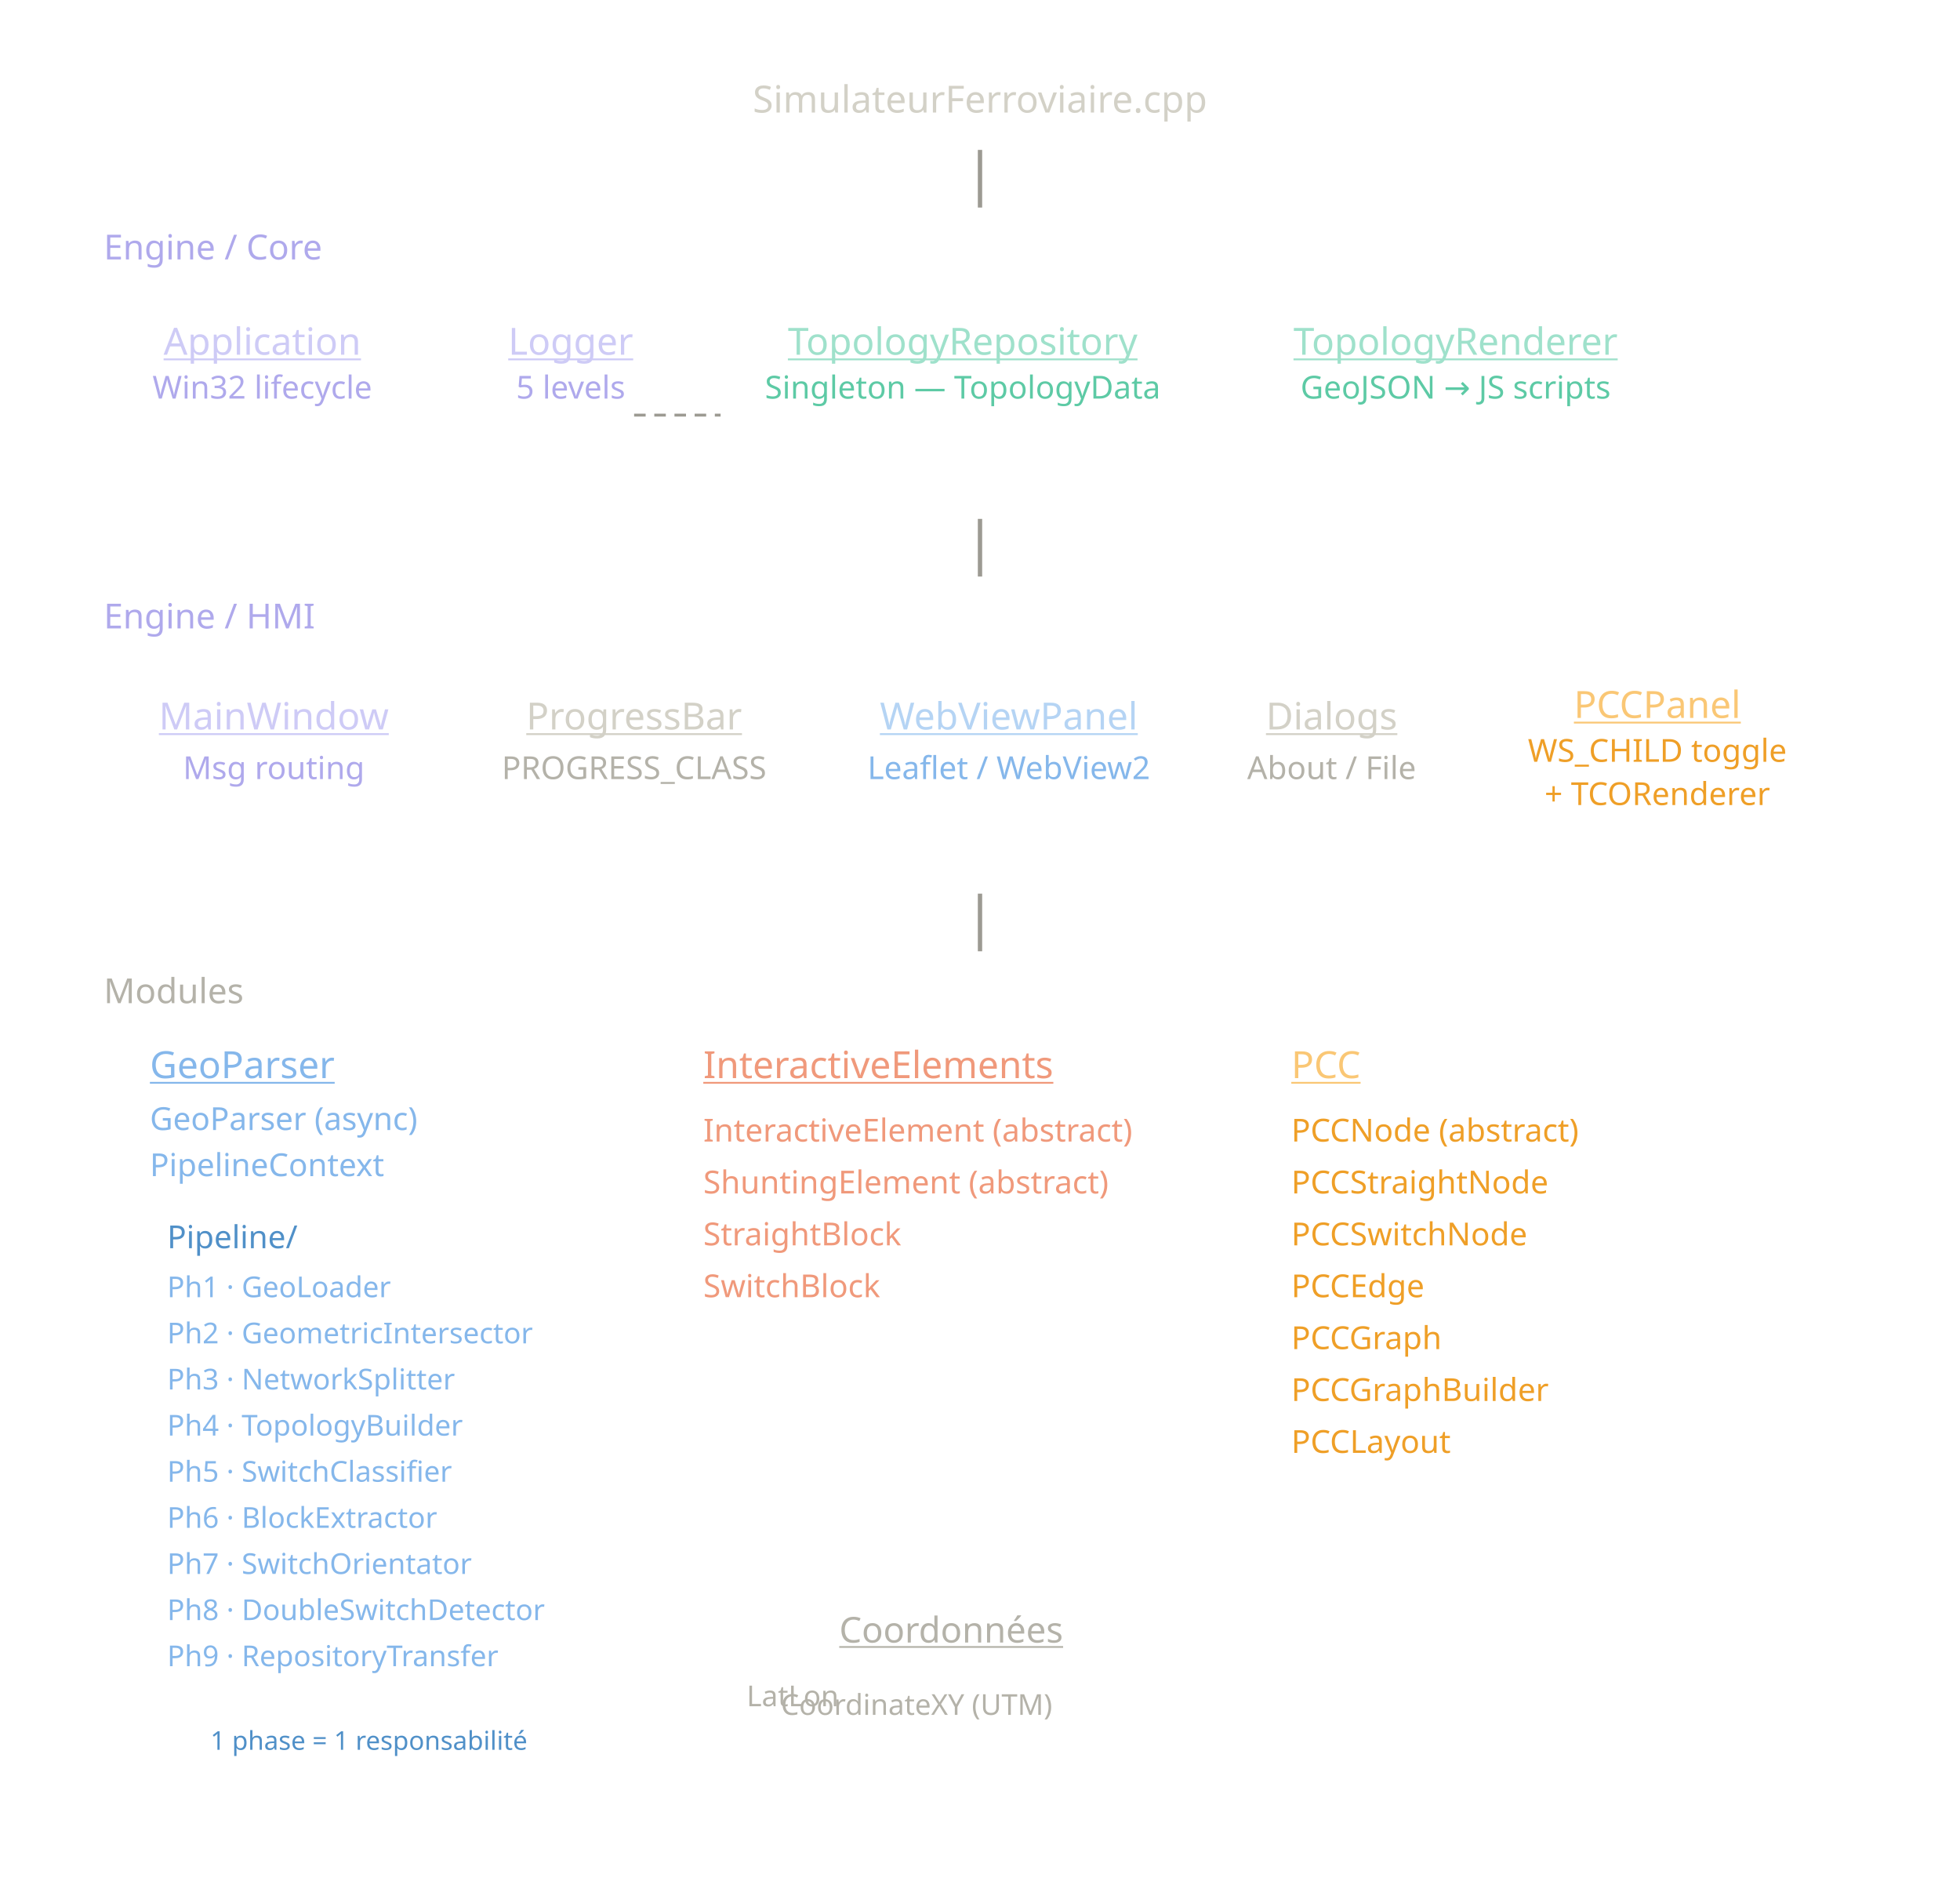
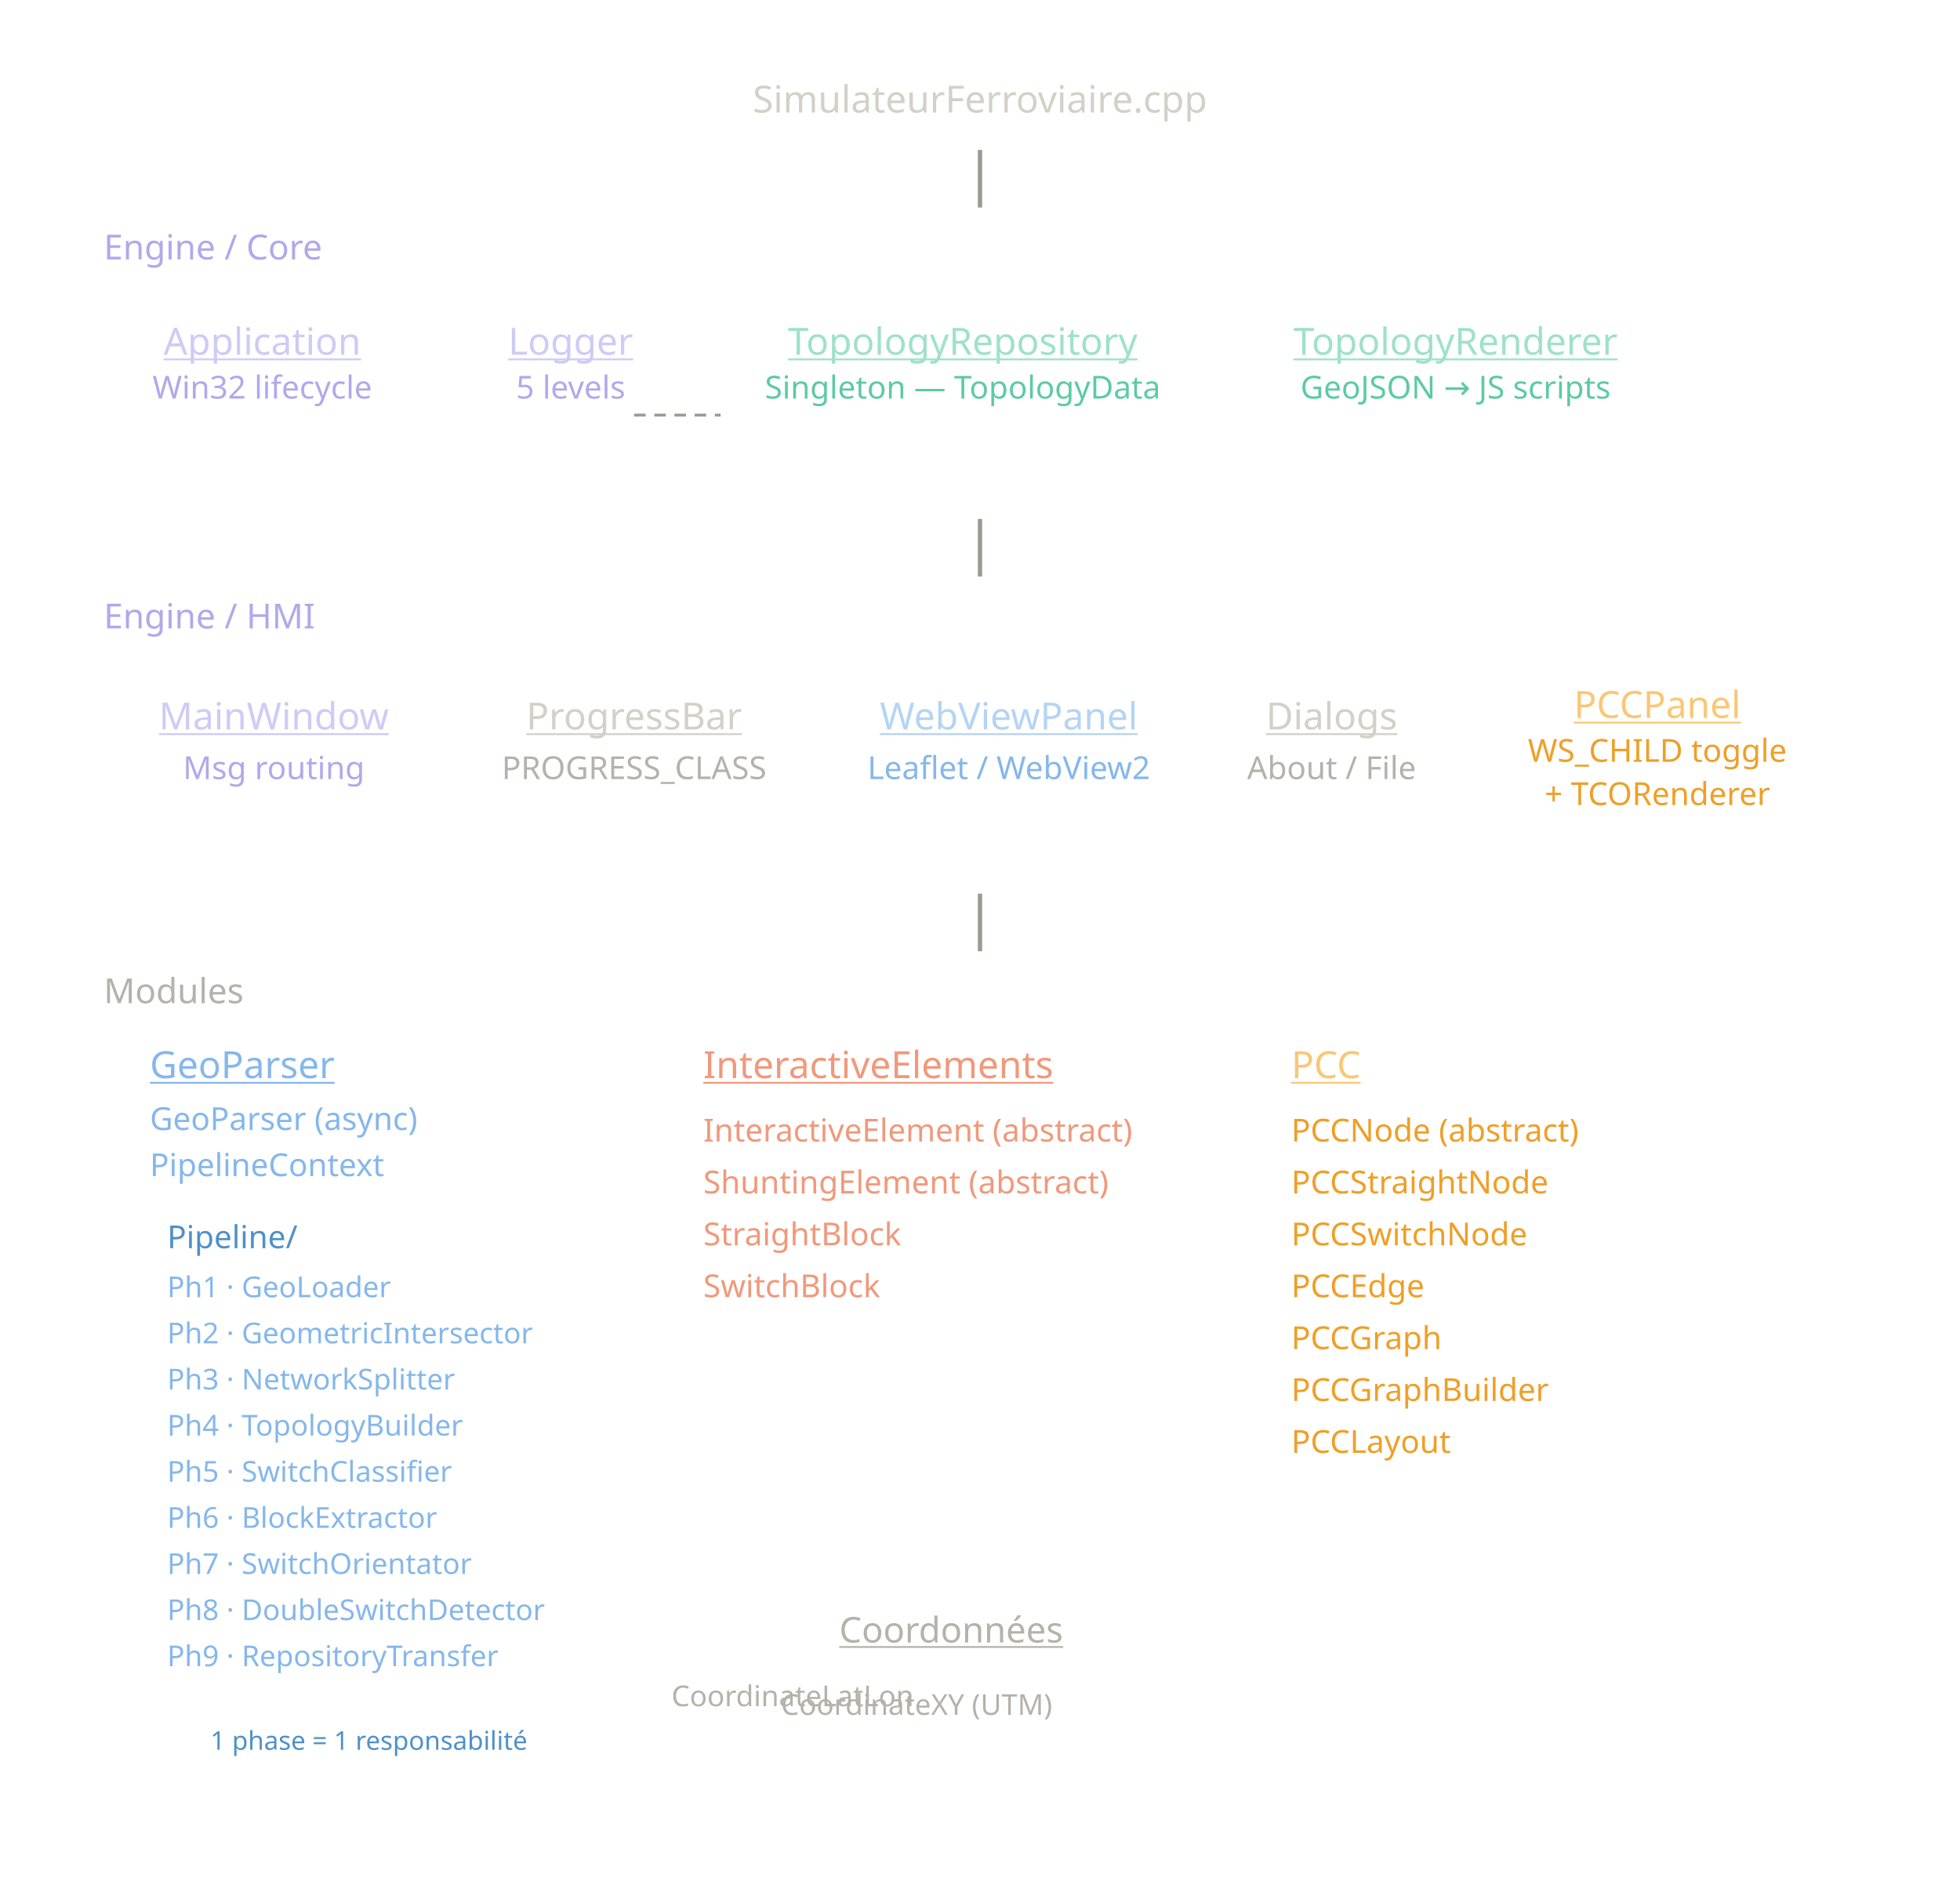
<svg xmlns="http://www.w3.org/2000/svg" width="680" viewBox="0 0 680 660" style="font-family: Arial, sans-serif;">
  <defs>
    <marker id="0" viewBox="0 0 680 660" refX="8" refY="5" markerWidth="6" markerHeight="6" orient="auto-start-reverse">
      <path d="M2 1L8 5L2 9" fill="none" stroke="#9C9A92" stroke-width="1.5" stroke-linecap="round" stroke-linejoin="round">
</path>
    </marker>
  </defs>
-  Entry point  Engine/Core  Engine/HMI  Modules  GeoParser : x=36 w=184  Pipeline sub-block  SRP label  InteractiveElements : x=228 w=196  PCC : x=432 w=208  Coords  Arrow GeoParser → TopologyRepository <g isVisble="True">
+  Entry point  Engine/Core  Engine/HMI  Modules  GeoParser : x=36 w=184  Pipeline sub-block  SRP label  InteractiveElements : x=228 w=196  PCC : x=432 w=208  Coordinates  Arrow GeoParser → TopologyRepository <g isVisble="True">
    <rect style="fill:#2C2C2A;stroke:none; stroke-width:1" x="0" y="0" width="7,083333in" height="6,75in" transform="matrix(1,0,0,1,0,0)" vector-effect="non-scaling-stroke" pen="1,1" rx="8" />
    <rect style="fill:#444441;stroke:#B4B2A9; stroke-width:0.5" x="240" y="16" width="2,083333in" height="0,375in" transform="matrix(1,0,0,1,0,0)" vector-effect="non-scaling-stroke" pen="1,1" rx="8" />
    <text fill="#D3D1C7" font-family="Microsoft Sans Serif" font-size="9.75pt" text-anchor="middle" x="340" y="34" transform="matrix(1,0,0,1,0,0)" vector-effect="non-scaling-stroke" pen="1,1" dominant-baseline="central">SimulateurFerroviaire.cpp</text>
    <line style="fill:Black;stroke:#9C9A92; stroke-width:1.5" x1="340" y1="52" x2="340" y2="72" transform="matrix(1,0,0,1,0,0)" vector-effect="non-scaling-stroke" pen="1,1" marker-end="url(#arr)" />
    <rect style="fill:#3C3489;stroke:#AFA9EC; stroke-width:0.5" x="20" y="72" width="6,666667in" height="1,125in" transform="matrix(1,0,0,1,0,0)" vector-effect="non-scaling-stroke" pen="1,1" rx="12" />
    <text fill="#AFA9EC" font-family="Microsoft Sans Serif" font-size="9pt" x="36" y="90" transform="matrix(1,0,0,1,0,0)" vector-effect="non-scaling-stroke" pen="1,1">Engine / Core</text>
    <rect style="fill:#3C3489;stroke:#AFA9EC; stroke-width:0.5" x="36" y="100" width="1,145833in" height="0,4583333in" transform="matrix(1,0,0,1,0,0)" vector-effect="non-scaling-stroke" pen="1,1" rx="6" />
    <text fill="#CECBF6" font-family="Microsoft Sans Serif" text-decoration="underline" font-size="9.75pt" text-anchor="middle" x="91" y="118" transform="matrix(1,0,0,1,0,0)" vector-effect="non-scaling-stroke" pen="1,1" dominant-baseline="central">Application</text>
    <text fill="#AFA9EC" font-family="Microsoft Sans Serif" font-size="8.25pt" text-anchor="middle" x="91" y="134" transform="matrix(1,0,0,1,0,0)" vector-effect="non-scaling-stroke" pen="1,1" dominant-baseline="central">Win32 lifecycle</text>
    <rect style="fill:#3C3489;stroke:#AFA9EC; stroke-width:0.5" x="158" y="100" width="0,8333333in" height="0,4583333in" transform="matrix(1,0,0,1,0,0)" vector-effect="non-scaling-stroke" pen="1,1" rx="6" />
    <text fill="#CECBF6" font-family="Microsoft Sans Serif" text-decoration="underline" font-size="9.75pt" text-anchor="middle" x="198" y="118" transform="matrix(1,0,0,1,0,0)" vector-effect="non-scaling-stroke" pen="1,1" dominant-baseline="central">Logger</text>
    <text fill="#AFA9EC" font-family="Microsoft Sans Serif" font-size="8.25pt" text-anchor="middle" x="198" y="134" transform="matrix(1,0,0,1,0,0)" vector-effect="non-scaling-stroke" pen="1,1" dominant-baseline="central">5 levels</text>
    <rect style="fill:#085041;stroke:#5DCAA5; stroke-width:0.5" x="250" y="100" width="1,75in" height="0,4583333in" transform="matrix(1,0,0,1,0,0)" vector-effect="non-scaling-stroke" pen="1,1" rx="6" />
    <text fill="#9FE1CB" font-family="Microsoft Sans Serif" text-decoration="underline" font-size="9.75pt" text-anchor="middle" x="334" y="118" transform="matrix(1,0,0,1,0,0)" vector-effect="non-scaling-stroke" pen="1,1" dominant-baseline="central">TopologyRepository</text>
    <text fill="#5DCAA5" font-family="Microsoft Sans Serif" font-size="8.25pt" text-anchor="middle" x="334" y="134" transform="matrix(1,0,0,1,0,0)" vector-effect="non-scaling-stroke" pen="1,1" dominant-baseline="central">Singleton — TopologyData</text>
    <rect style="fill:#085041;stroke:#5DCAA5; stroke-width:0.5" x="430" y="100" width="1,5625in" height="0,4583333in" transform="matrix(1,0,0,1,0,0)" vector-effect="non-scaling-stroke" pen="1,1" rx="6" />
    <text fill="#9FE1CB" font-family="Microsoft Sans Serif" text-decoration="underline" font-size="9.75pt" text-anchor="middle" x="505" y="118" transform="matrix(1,0,0,1,0,0)" vector-effect="non-scaling-stroke" pen="1,1" dominant-baseline="central">TopologyRenderer</text>
    <text fill="#5DCAA5" font-family="Microsoft Sans Serif" font-size="8.25pt" text-anchor="middle" x="505" y="134" transform="matrix(1,0,0,1,0,0)" vector-effect="non-scaling-stroke" pen="1,1" dominant-baseline="central">GeoJSON → JS scripts</text>
    <line style="fill:Black;stroke:#9C9A92; stroke-width:1.5" x1="340" y1="180" x2="340" y2="200" transform="matrix(1,0,0,1,0,0)" vector-effect="non-scaling-stroke" pen="1,1" marker-end="url(#arr)" />
    <rect style="fill:#3C3489;stroke:#AFA9EC; stroke-width:0.5" x="20" y="200" width="6,666667in" height="1,145833in" transform="matrix(1,0,0,1,0,0)" vector-effect="non-scaling-stroke" pen="1,1" rx="12" />
    <text fill="#AFA9EC" font-family="Microsoft Sans Serif" font-size="9pt" x="36" y="218" transform="matrix(1,0,0,1,0,0)" vector-effect="non-scaling-stroke" pen="1,1">Engine / HMI</text>
    <rect style="fill:#3C3489;stroke:#AFA9EC; stroke-width:0.5" x="36" y="226" width="1,229167in" height="0,5833333in" transform="matrix(1,0,0,1,0,0)" vector-effect="non-scaling-stroke" pen="1,1" rx="6" />
    <text fill="#CECBF6" font-family="Microsoft Sans Serif" text-decoration="underline" font-size="9.75pt" text-anchor="middle" x="95" y="248" transform="matrix(1,0,0,1,0,0)" vector-effect="non-scaling-stroke" pen="1,1" dominant-baseline="central">MainWindow</text>
    <text fill="#AFA9EC" font-family="Microsoft Sans Serif" font-size="8.25pt" text-anchor="middle" x="95" y="266" transform="matrix(1,0,0,1,0,0)" vector-effect="non-scaling-stroke" pen="1,1" dominant-baseline="central">Msg routing</text>
    <rect style="fill:#444441;stroke:#B4B2A9; stroke-width:0.5" x="166" y="226" width="1,125in" height="0,5833333in" transform="matrix(1,0,0,1,0,0)" vector-effect="non-scaling-stroke" pen="1,1" rx="6" />
    <text fill="#D3D1C7" font-family="Microsoft Sans Serif" text-decoration="underline" font-size="9.75pt" text-anchor="middle" x="220" y="248" transform="matrix(1,0,0,1,0,0)" vector-effect="non-scaling-stroke" pen="1,1" dominant-baseline="central">ProgressBar</text>
    <text fill="#B4B2A9" font-family="Microsoft Sans Serif" font-size="8.25pt" text-anchor="middle" x="220" y="266" transform="matrix(1,0,0,1,0,0)" vector-effect="non-scaling-stroke" pen="1,1" dominant-baseline="central">PROGRESS_CLASS</text>
    <rect style="fill:#0C447C;stroke:#85B7EB; stroke-width:0.5" x="286" y="226" width="1,333333in" height="0,5833333in" transform="matrix(1,0,0,1,0,0)" vector-effect="non-scaling-stroke" pen="1,1" rx="6" />
    <text fill="#B5D4F4" font-family="Microsoft Sans Serif" text-decoration="underline" font-size="9.75pt" text-anchor="middle" x="350" y="248" transform="matrix(1,0,0,1,0,0)" vector-effect="non-scaling-stroke" pen="1,1" dominant-baseline="central">WebViewPanel</text>
    <text fill="#85B7EB" font-family="Microsoft Sans Serif" font-size="8.25pt" text-anchor="middle" x="350" y="266" transform="matrix(1,0,0,1,0,0)" vector-effect="non-scaling-stroke" pen="1,1" dominant-baseline="central">Leaflet / WebView2</text>
    <rect style="fill:#444441;stroke:#B4B2A9; stroke-width:0.5" x="426" y="226" width="0,75in" height="0,5833333in" transform="matrix(1,0,0,1,0,0)" vector-effect="non-scaling-stroke" pen="1,1" rx="6" />
    <text fill="#D3D1C7" font-family="Microsoft Sans Serif" text-decoration="underline" font-size="9.75pt" text-anchor="middle" x="462" y="248" transform="matrix(1,0,0,1,0,0)" vector-effect="non-scaling-stroke" pen="1,1" dominant-baseline="central">Dialogs</text>
    <text fill="#B4B2A9" font-family="Microsoft Sans Serif" font-size="8.25pt" text-anchor="middle" x="462" y="266" transform="matrix(1,0,0,1,0,0)" vector-effect="non-scaling-stroke" pen="1,1" dominant-baseline="central">About / File</text>
    <rect style="fill:#633806;stroke:#EF9F27; stroke-width:0.5" x="510" y="226" width="1,354167in" height="0,5833333in" transform="matrix(1,0,0,1,0,0)" vector-effect="non-scaling-stroke" pen="1,1" rx="6" />
    <text fill="#FAC775" font-family="Microsoft Sans Serif" text-decoration="underline" font-size="9.75pt" text-anchor="middle" x="575" y="244" transform="matrix(1,0,0,1,0,0)" vector-effect="non-scaling-stroke" pen="1,1" dominant-baseline="central">PCCPanel</text>
    <text fill="#EF9F27" font-family="Microsoft Sans Serif" font-size="8.25pt" text-anchor="middle" x="575" y="260" transform="matrix(1,0,0,1,0,0)" vector-effect="non-scaling-stroke" pen="1,1" dominant-baseline="central">WS_CHILD toggle</text>
    <text fill="#EF9F27" font-family="Microsoft Sans Serif" font-size="8.25pt" text-anchor="middle" x="575" y="275" transform="matrix(1,0,0,1,0,0)" vector-effect="non-scaling-stroke" pen="1,1" dominant-baseline="central">+ TCORenderer</text>
    <line style="fill:Black;stroke:#9C9A92; stroke-width:1.5" x1="340" y1="310" x2="340" y2="330" transform="matrix(1,0,0,1,0,0)" vector-effect="non-scaling-stroke" pen="1,1" marker-end="url(#arr)" />
    <rect style="fill:#444441;stroke:#B4B2A9; stroke-width:0.5" x="20" y="330" width="6,666667in" height="3,1875in" transform="matrix(1,0,0,1,0,0)" vector-effect="non-scaling-stroke" pen="1,1" rx="12" />
    <text fill="#B4B2A9" font-family="Microsoft Sans Serif" font-size="9pt" x="36" y="348" transform="matrix(1,0,0,1,0,0)" vector-effect="non-scaling-stroke" pen="1,1">Modules</text>
    <rect style="fill:#0C447C;stroke:#85B7EB; stroke-width:0.5" x="36" y="356" width="1,916667in" height="2,791667in" transform="matrix(1,0,0,1,0,0)" vector-effect="non-scaling-stroke" pen="1,1" rx="8" />
    <text fill="#85B7EB" font-family="Microsoft Sans Serif" text-decoration="underline" font-size="9.75pt" x="52" y="374" transform="matrix(1,0,0,1,0,0)" vector-effect="non-scaling-stroke" pen="1,1">GeoParser</text>
    <text fill="#85B7EB" font-family="Microsoft Sans Serif" font-size="8.25pt" x="52" y="392" transform="matrix(1,0,0,1,0,0)" vector-effect="non-scaling-stroke" pen="1,1">GeoParser (async)</text>
    <text fill="#85B7EB" font-family="Microsoft Sans Serif" font-size="8.25pt" x="52" y="408" transform="matrix(1,0,0,1,0,0)" vector-effect="non-scaling-stroke" pen="1,1">PipelineContext</text>
    <rect style="fill:#092D54;stroke:#5090C8; stroke-width:0.5" x="46" y="418" width="1,708333in" height="2,041667in" transform="matrix(1,0,0,1,0,0)" vector-effect="non-scaling-stroke" pen="1,1" rx="6" />
    <text fill="#5090C8" font-family="Microsoft Sans Serif" font-size="8.25pt" x="58" y="433" transform="matrix(1,0,0,1,0,0)" vector-effect="non-scaling-stroke" pen="1,1">Pipeline/</text>
    <text fill="#85B7EB" font-family="Microsoft Sans Serif" font-size="7.5pt" x="58" y="450" transform="matrix(1,0,0,1,0,0)" vector-effect="non-scaling-stroke" pen="1,1">Ph1 · GeoLoader</text>
    <text fill="#85B7EB" font-family="Microsoft Sans Serif" font-size="7.5pt" x="58" y="466" transform="matrix(1,0,0,1,0,0)" vector-effect="non-scaling-stroke" pen="1,1">Ph2 · GeometricIntersector</text>
    <text fill="#85B7EB" font-family="Microsoft Sans Serif" font-size="7.5pt" x="58" y="482" transform="matrix(1,0,0,1,0,0)" vector-effect="non-scaling-stroke" pen="1,1">Ph3 · NetworkSplitter</text>
    <text fill="#85B7EB" font-family="Microsoft Sans Serif" font-size="7.5pt" x="58" y="498" transform="matrix(1,0,0,1,0,0)" vector-effect="non-scaling-stroke" pen="1,1">Ph4 · TopologyBuilder</text>
    <text fill="#85B7EB" font-family="Microsoft Sans Serif" font-size="7.5pt" x="58" y="514" transform="matrix(1,0,0,1,0,0)" vector-effect="non-scaling-stroke" pen="1,1">Ph5 · SwitchClassifier</text>
    <text fill="#85B7EB" font-family="Microsoft Sans Serif" font-size="7.5pt" x="58" y="530" transform="matrix(1,0,0,1,0,0)" vector-effect="non-scaling-stroke" pen="1,1">Ph6 · BlockExtractor</text>
    <text fill="#85B7EB" font-family="Microsoft Sans Serif" font-size="7.5pt" x="58" y="546" transform="matrix(1,0,0,1,0,0)" vector-effect="non-scaling-stroke" pen="1,1">Ph7 · SwitchOrientator</text>
    <text fill="#85B7EB" font-family="Microsoft Sans Serif" font-size="7.5pt" x="58" y="562" transform="matrix(1,0,0,1,0,0)" vector-effect="non-scaling-stroke" pen="1,1">Ph8 · DoubleSwitchDetector</text>
    <text fill="#85B7EB" font-family="Microsoft Sans Serif" font-size="7.5pt" x="58" y="578" transform="matrix(1,0,0,1,0,0)" vector-effect="non-scaling-stroke" pen="1,1">Ph9 · RepositoryTransfer</text>
    <text fill="#5090C8" font-family="Microsoft Sans Serif" font-size="6.75pt" text-anchor="middle" x="128" y="607" transform="matrix(1,0,0,1,0,0)" vector-effect="non-scaling-stroke" pen="1,1">1 phase = 1 responsabilité</text>
    <rect style="fill:#712B13;stroke:#F0997B; stroke-width:0.5" x="228" y="356" width="2,041667in" height="1,875in" transform="matrix(1,0,0,1,0,4,0,4)" vector-effect="non-scaling-stroke" pen="1,1" rx="8" />
    <text fill="#F0997B" font-family="Microsoft Sans Serif" text-decoration="underline" font-size="9.75pt" x="244" y="374" transform="matrix(1,0,0,1,0,0)" vector-effect="non-scaling-stroke" pen="1,1">InteractiveElements</text>
    <text fill="#F0997B" font-family="Microsoft Sans Serif" font-size="8.25pt" x="244" y="396" transform="matrix(1,0,0,1,0,0)" vector-effect="non-scaling-stroke" pen="1,1">InteractiveElement (abstract)</text>
    <text fill="#F0997B" font-family="Microsoft Sans Serif" font-size="8.25pt" x="244" y="414" transform="matrix(1,0,0,1,0,0)" vector-effect="non-scaling-stroke" pen="1,1">ShuntingElement (abstract)</text>
    <text fill="#F0997B" font-family="Microsoft Sans Serif" font-size="8.25pt" x="244" y="432" transform="matrix(1,0,0,1,0,0)" vector-effect="non-scaling-stroke" pen="1,1">StraightBlock</text>
    <text fill="#F0997B" font-family="Microsoft Sans Serif" font-size="8.25pt" x="244" y="450" transform="matrix(1,0,0,1,0,0)" vector-effect="non-scaling-stroke" pen="1,1">SwitchBlock</text>
    <rect style="fill:#633806;stroke:#EF9F27; stroke-width:0.5" x="432" y="356" width="2,166667in" height="1,875in" transform="matrix(1,0,0,1,0,0)" vector-effect="non-scaling-stroke" pen="1,1" rx="8" />
    <text fill="#FAC775" font-family="Microsoft Sans Serif" text-decoration="underline" font-size="9.75pt" x="448" y="374" transform="matrix(1,0,0,1,0,0)" vector-effect="non-scaling-stroke" pen="1,1">PCC</text>
    <text fill="#EF9F27" font-family="Microsoft Sans Serif" font-size="8.25pt" x="448" y="396" transform="matrix(1,0,0,1,0,0)" vector-effect="non-scaling-stroke" pen="1,1">PCCNode (abstract)</text>
    <text fill="#EF9F27" font-family="Microsoft Sans Serif" font-size="8.25pt" x="448" y="414" transform="matrix(1,0,0,1,0,0)" vector-effect="non-scaling-stroke" pen="1,1">PCCStraightNode</text>
    <text fill="#EF9F27" font-family="Microsoft Sans Serif" font-size="8.25pt" x="448" y="432" transform="matrix(1,0,0,1,0,0)" vector-effect="non-scaling-stroke" pen="1,1">PCCSwitchNode</text>
    <text fill="#EF9F27" font-family="Microsoft Sans Serif" font-size="8.25pt" x="448" y="450" transform="matrix(1,0,0,1,0,0)" vector-effect="non-scaling-stroke" pen="1,1">PCCEdge</text>
    <text fill="#EF9F27" font-family="Microsoft Sans Serif" font-size="8.25pt" x="448" y="468" transform="matrix(1,0,0,1,0,0)" vector-effect="non-scaling-stroke" pen="1,1">PCCGraph</text>
    <text fill="#EF9F27" font-family="Microsoft Sans Serif" font-size="8.25pt" x="448" y="486" transform="matrix(1,0,0,1,0,0)" vector-effect="non-scaling-stroke" pen="1,1">PCCGraphBuilder</text>
    <text fill="#EF9F27" font-family="Microsoft Sans Serif" font-size="8.25pt" x="448" y="504" transform="matrix(1,0,0,1,0,0)" vector-effect="non-scaling-stroke" pen="1,1">PCCLayout</text>
    <rect style="fill:#009688;stroke:#B4B2A9; stroke-width:0.5" x="228" y="548" width="2,041667in" height="0,7916667in" transform="matrix(1,0,0,1,0,4,-0,8)" vector-effect="non-scaling-stroke" pen="1,1" rx="8" />
    <text fill="#B4B2A9" font-family="Microsoft Sans Serif" text-decoration="underline" font-size="9.25pt" text-anchor="middle" x="330,0029" y="565" transform="matrix(1,0,0,1,-61,2,-3,6)" vector-effect="non-scaling-stroke" pen="1,1" dominant-baseline="central">Coordonnées</text>
    <text fill="#B4B2A9" font-family="Microsoft Sans Serif" font-size="7.5pt" text-anchor="middle" x="318,605" y="591" transform="matrix(1,0,0,1,-39,2,8,4)" vector-effect="non-scaling-stroke" pen="1,1" dominant-baseline="central"> CoordinateXY (UTM)</text>
    <line style="fill:Black;stroke:#9C9A92; stroke-width:1" x1="220" y1="144" x2="250" y2="144" transform="matrix(1,0,0,1,0,0)" vector-effect="non-scaling-stroke" pen="1,1" stroke-dasharray="4 3" marker-end="url(#arr)" />
    <g id="group_1">
-       <text fill="#B4B2A9" font-family="Microsoft Sans Serif" font-size="7.5pt" text-anchor="middle" x="275,3066" y="588" transform="matrix(1,0,0,1,-25,6,-2)" vector-effect="non-scaling-stroke" pen="1,1" dominant-baseline="central">LatLon</text>
+       <text fill="#B4B2A9" font-family="Microsoft Sans Serif" font-size="7.5pt" text-anchor="middle" x="275,3066" y="588" transform="matrix(1,0,0,1,-25,6,-2)" vector-effect="non-scaling-stroke" pen="1,1" dominant-baseline="central">CoordinateLatLon</text>
    </g>
  </g>
</svg>
